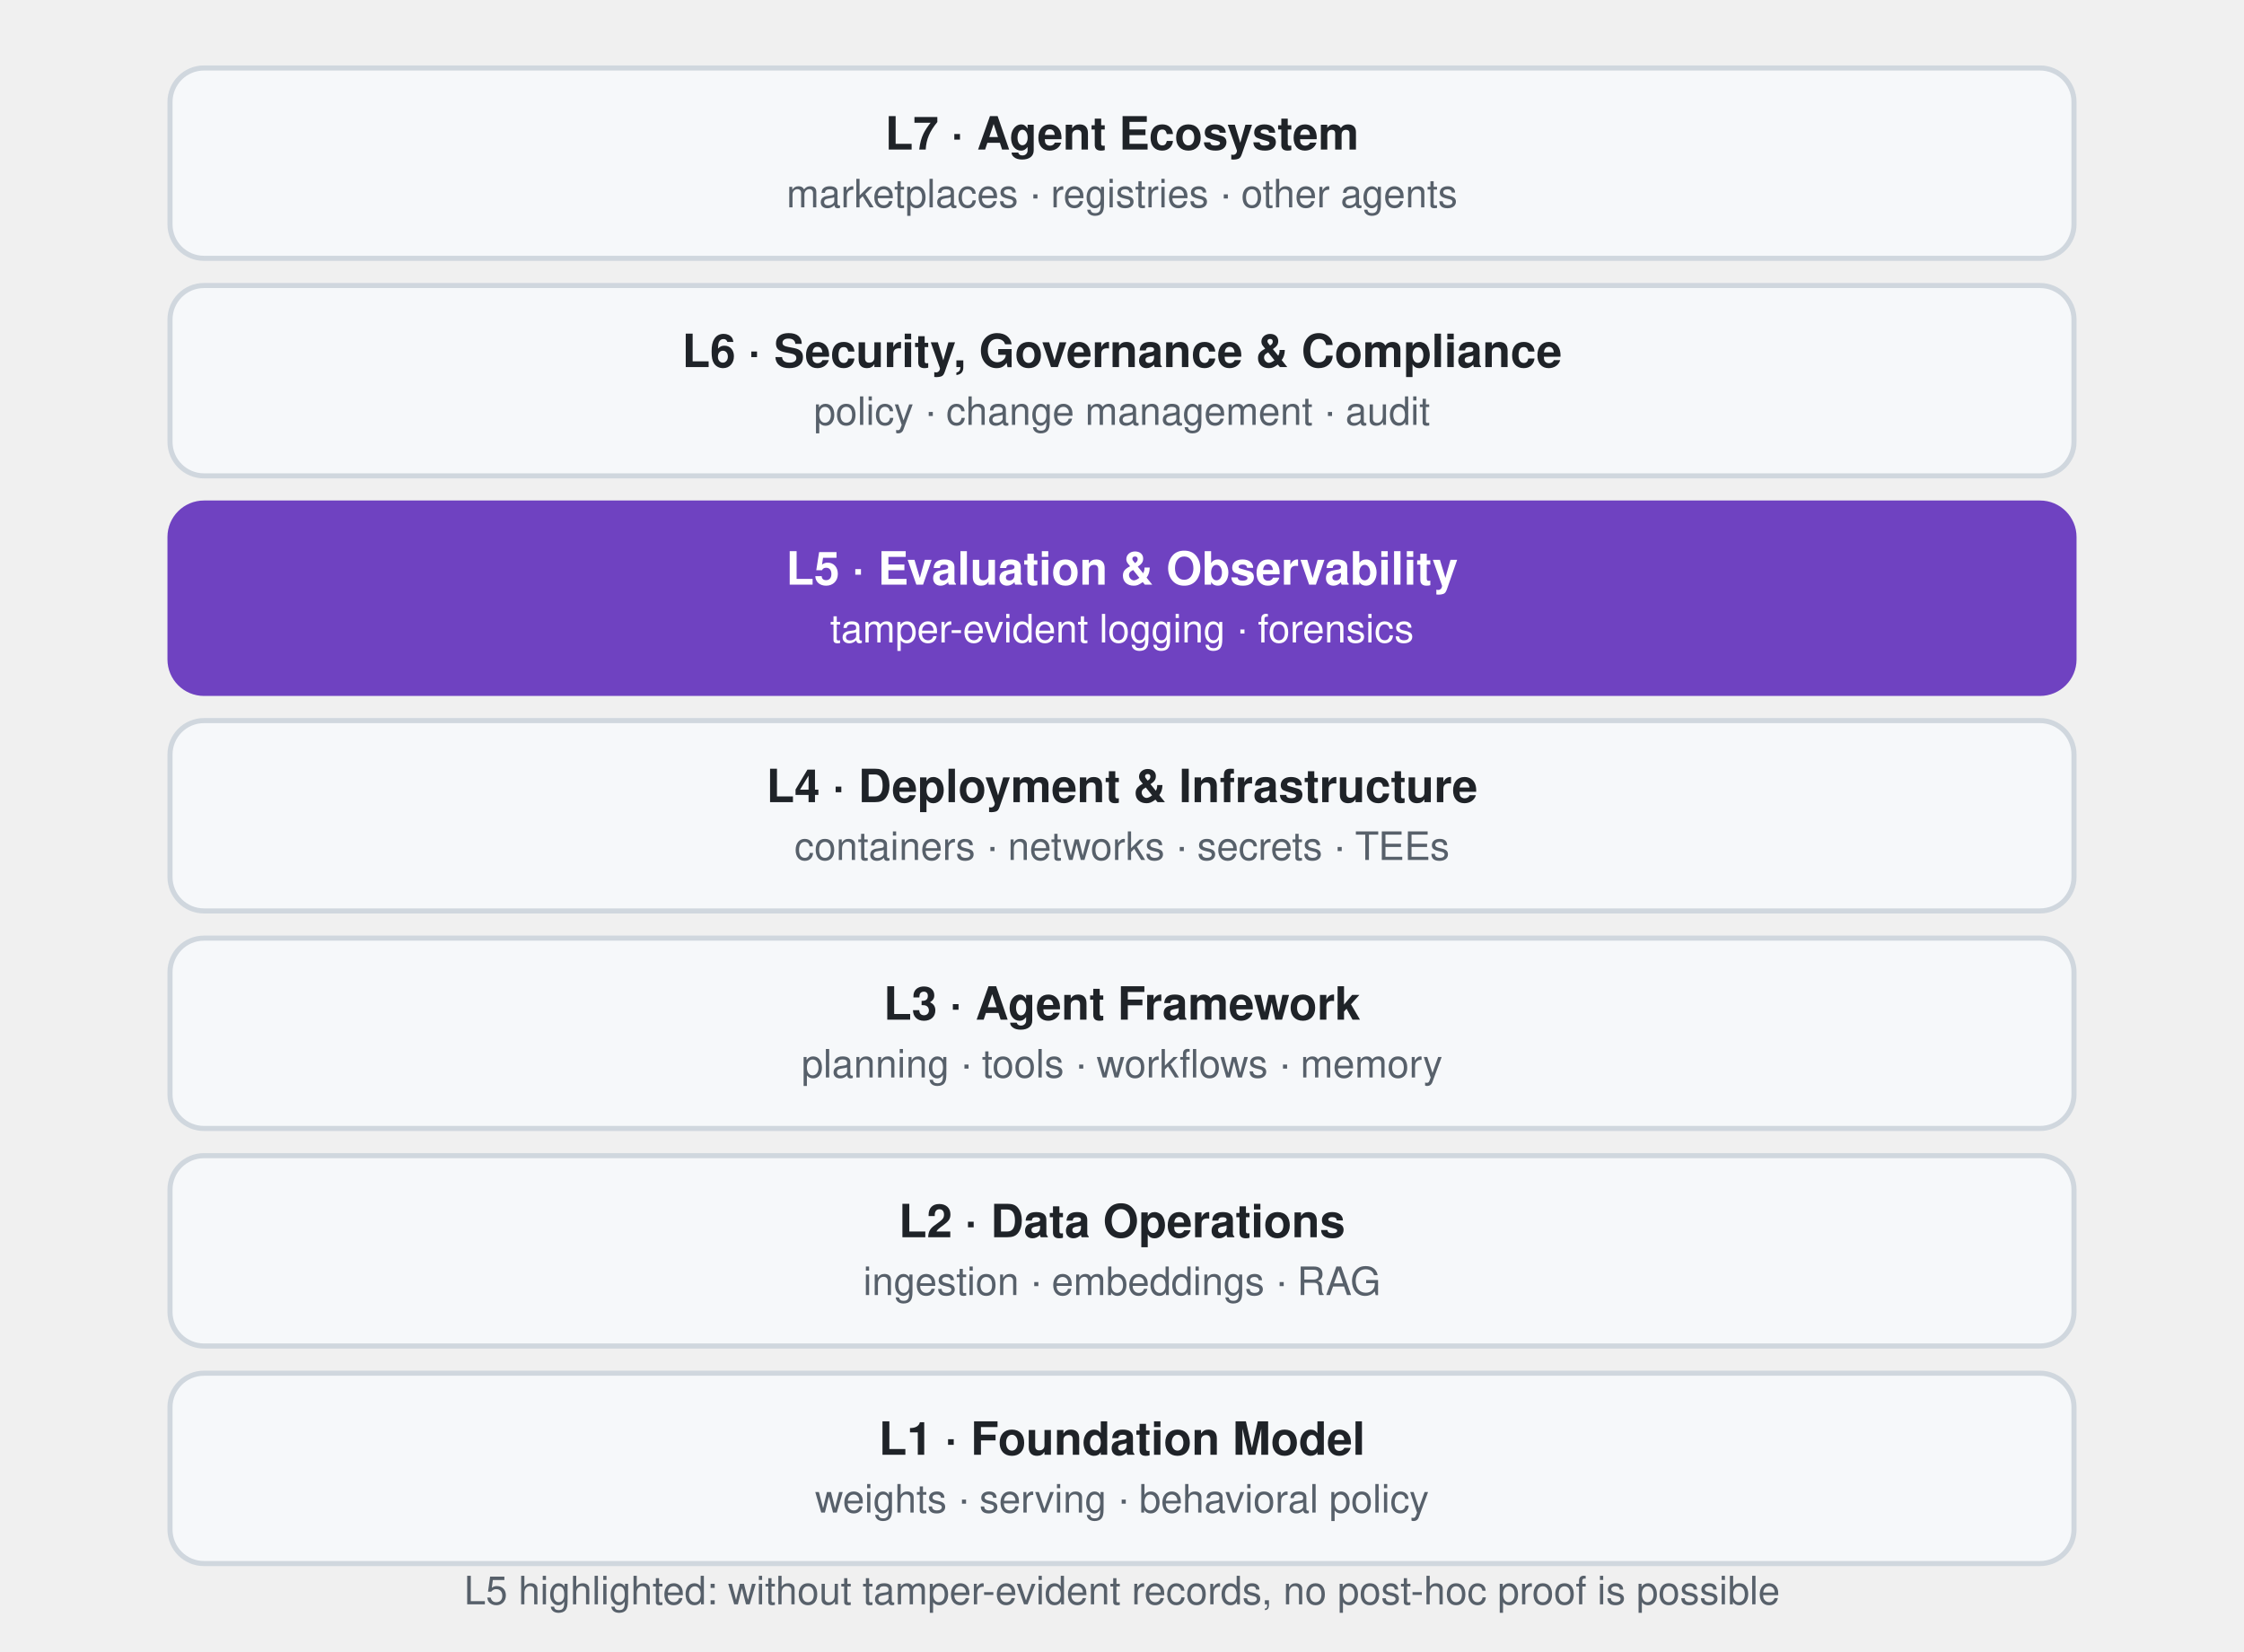
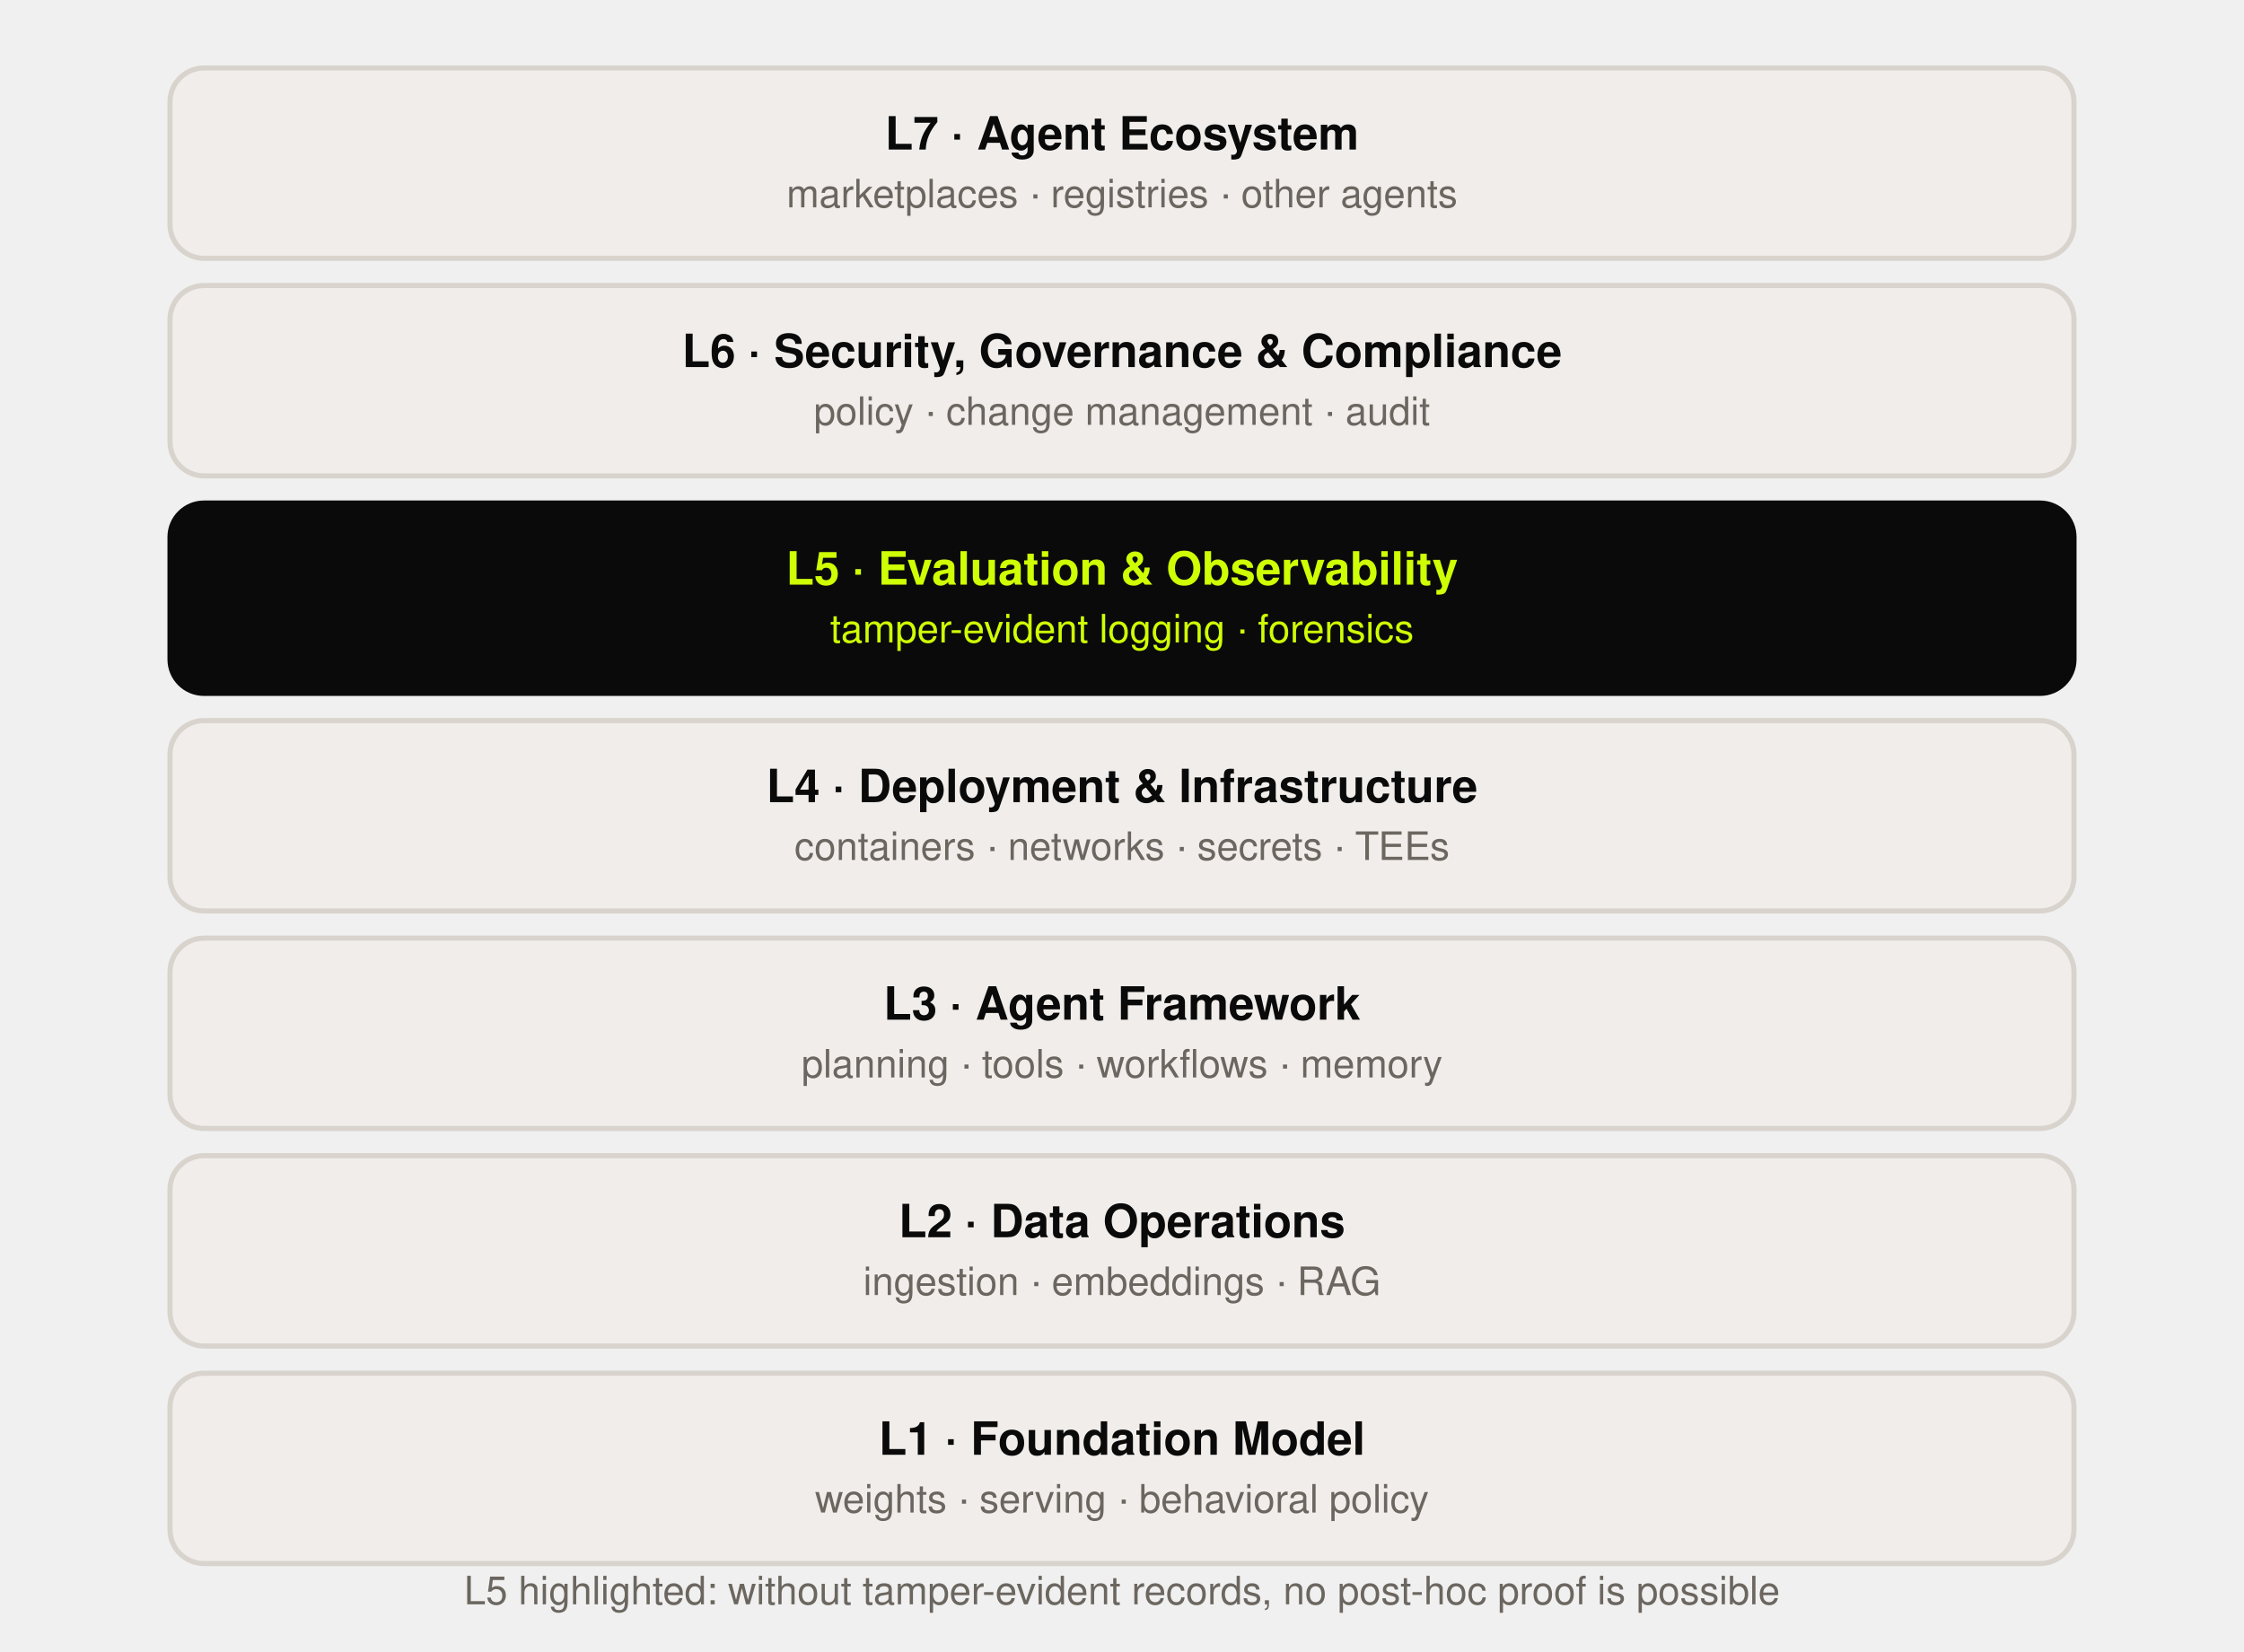
- <svg xmlns="http://www.w3.org/2000/svg" width="660" height="486" viewBox="0 0 660 486" font-family="-apple-system,'Segoe UI',Helvetica,Arial,sans-serif">
-   <rect x="50" y="20" width="560" height="56" rx="10" fill="#f6f8fa" stroke="#d0d7de" stroke-width="1.5" />
-   <text x="330.0" y="44.0" font-size="13.5" fill="#1f2328" font-weight="600" text-anchor="middle">L7 · Agent Ecosystem</text>
-   <text x="330.0" y="61.0" font-size="11.5" fill="#57606a" text-anchor="middle">marketplaces · registries · other agents</text>
-   <rect x="50" y="84" width="560" height="56" rx="10" fill="#f6f8fa" stroke="#d0d7de" stroke-width="1.5" />
-   <text x="330.0" y="108.0" font-size="13.5" fill="#1f2328" font-weight="600" text-anchor="middle">L6 · Security, Governance &amp; Compliance</text>
-   <text x="330.0" y="125.0" font-size="11.5" fill="#57606a" text-anchor="middle">policy · change management · audit</text>
-   <rect x="50" y="148" width="560" height="56" rx="10" fill="#6f42c1" stroke="#6f42c1" stroke-width="1.5" />
-   <text x="330.0" y="172.0" font-size="13.5" fill="#ffffff" font-weight="600" text-anchor="middle">L5 · Evaluation &amp; Observability</text>
-   <text x="330.0" y="189.0" font-size="11.5" fill="#ffffff" text-anchor="middle">tamper-evident logging · forensics</text>
-   <rect x="50" y="212" width="560" height="56" rx="10" fill="#f6f8fa" stroke="#d0d7de" stroke-width="1.5" />
-   <text x="330.0" y="236.0" font-size="13.5" fill="#1f2328" font-weight="600" text-anchor="middle">L4 · Deployment &amp; Infrastructure</text>
-   <text x="330.0" y="253.0" font-size="11.5" fill="#57606a" text-anchor="middle">containers · networks · secrets · TEEs</text>
-   <rect x="50" y="276" width="560" height="56" rx="10" fill="#f6f8fa" stroke="#d0d7de" stroke-width="1.5" />
-   <text x="330.0" y="300.0" font-size="13.5" fill="#1f2328" font-weight="600" text-anchor="middle">L3 · Agent Framework</text>
-   <text x="330.0" y="317.0" font-size="11.5" fill="#57606a" text-anchor="middle">planning · tools · workflows · memory</text>
-   <rect x="50" y="340" width="560" height="56" rx="10" fill="#f6f8fa" stroke="#d0d7de" stroke-width="1.5" />
-   <text x="330.0" y="364.0" font-size="13.5" fill="#1f2328" font-weight="600" text-anchor="middle">L2 · Data Operations</text>
-   <text x="330.0" y="381.0" font-size="11.5" fill="#57606a" text-anchor="middle">ingestion · embeddings · RAG</text>
-   <rect x="50" y="404" width="560" height="56" rx="10" fill="#f6f8fa" stroke="#d0d7de" stroke-width="1.5" />
-   <text x="330.0" y="428.0" font-size="13.5" fill="#1f2328" font-weight="600" text-anchor="middle">L1 · Foundation Model</text>
-   <text x="330.0" y="445.0" font-size="11.5" fill="#57606a" text-anchor="middle">weights · serving · behavioral policy</text>
-   <text x="330" y="472" font-size="11.5" fill="#57606a" text-anchor="middle">L5 highlighted: without tamper-evident records, no post-hoc proof is possible</text>
+ <svg xmlns="http://www.w3.org/2000/svg" width="660" height="486" viewBox="0 0 660 486" font-family="Montserrat,'Source Sans 3',-apple-system,'Segoe UI',Helvetica,Arial,sans-serif">
+   <rect x="50" y="20" width="560" height="56" rx="10" fill="#f0edea" stroke="#d8d3cc" stroke-width="1.5" />
+   <text x="330.0" y="44.0" font-size="13.5" fill="#0a0a0a" font-weight="600" text-anchor="middle">L7 · Agent Ecosystem</text>
+   <text x="330.0" y="61.0" font-size="11.5" fill="#6b665f" text-anchor="middle">marketplaces · registries · other agents</text>
+   <rect x="50" y="84" width="560" height="56" rx="10" fill="#f0edea" stroke="#d8d3cc" stroke-width="1.5" />
+   <text x="330.0" y="108.0" font-size="13.5" fill="#0a0a0a" font-weight="600" text-anchor="middle">L6 · Security, Governance &amp; Compliance</text>
+   <text x="330.0" y="125.0" font-size="11.5" fill="#6b665f" text-anchor="middle">policy · change management · audit</text>
+   <rect x="50" y="148" width="560" height="56" rx="10" fill="#0a0a0a" stroke="#0a0a0a" stroke-width="1.5" />
+   <text x="330.0" y="172.0" font-size="13.5" fill="#cfff04" font-weight="600" text-anchor="middle">L5 · Evaluation &amp; Observability</text>
+   <text x="330.0" y="189.0" font-size="11.5" fill="#cfff04" text-anchor="middle">tamper-evident logging · forensics</text>
+   <rect x="50" y="212" width="560" height="56" rx="10" fill="#f0edea" stroke="#d8d3cc" stroke-width="1.5" />
+   <text x="330.0" y="236.0" font-size="13.5" fill="#0a0a0a" font-weight="600" text-anchor="middle">L4 · Deployment &amp; Infrastructure</text>
+   <text x="330.0" y="253.0" font-size="11.5" fill="#6b665f" text-anchor="middle">containers · networks · secrets · TEEs</text>
+   <rect x="50" y="276" width="560" height="56" rx="10" fill="#f0edea" stroke="#d8d3cc" stroke-width="1.5" />
+   <text x="330.0" y="300.0" font-size="13.5" fill="#0a0a0a" font-weight="600" text-anchor="middle">L3 · Agent Framework</text>
+   <text x="330.0" y="317.0" font-size="11.5" fill="#6b665f" text-anchor="middle">planning · tools · workflows · memory</text>
+   <rect x="50" y="340" width="560" height="56" rx="10" fill="#f0edea" stroke="#d8d3cc" stroke-width="1.5" />
+   <text x="330.0" y="364.0" font-size="13.5" fill="#0a0a0a" font-weight="600" text-anchor="middle">L2 · Data Operations</text>
+   <text x="330.0" y="381.0" font-size="11.5" fill="#6b665f" text-anchor="middle">ingestion · embeddings · RAG</text>
+   <rect x="50" y="404" width="560" height="56" rx="10" fill="#f0edea" stroke="#d8d3cc" stroke-width="1.5" />
+   <text x="330.0" y="428.0" font-size="13.5" fill="#0a0a0a" font-weight="600" text-anchor="middle">L1 · Foundation Model</text>
+   <text x="330.0" y="445.0" font-size="11.5" fill="#6b665f" text-anchor="middle">weights · serving · behavioral policy</text>
+   <text x="330" y="472" font-size="11.5" fill="#6b665f" text-anchor="middle">L5 highlighted: without tamper-evident records, no post-hoc proof is possible</text>
</svg>
